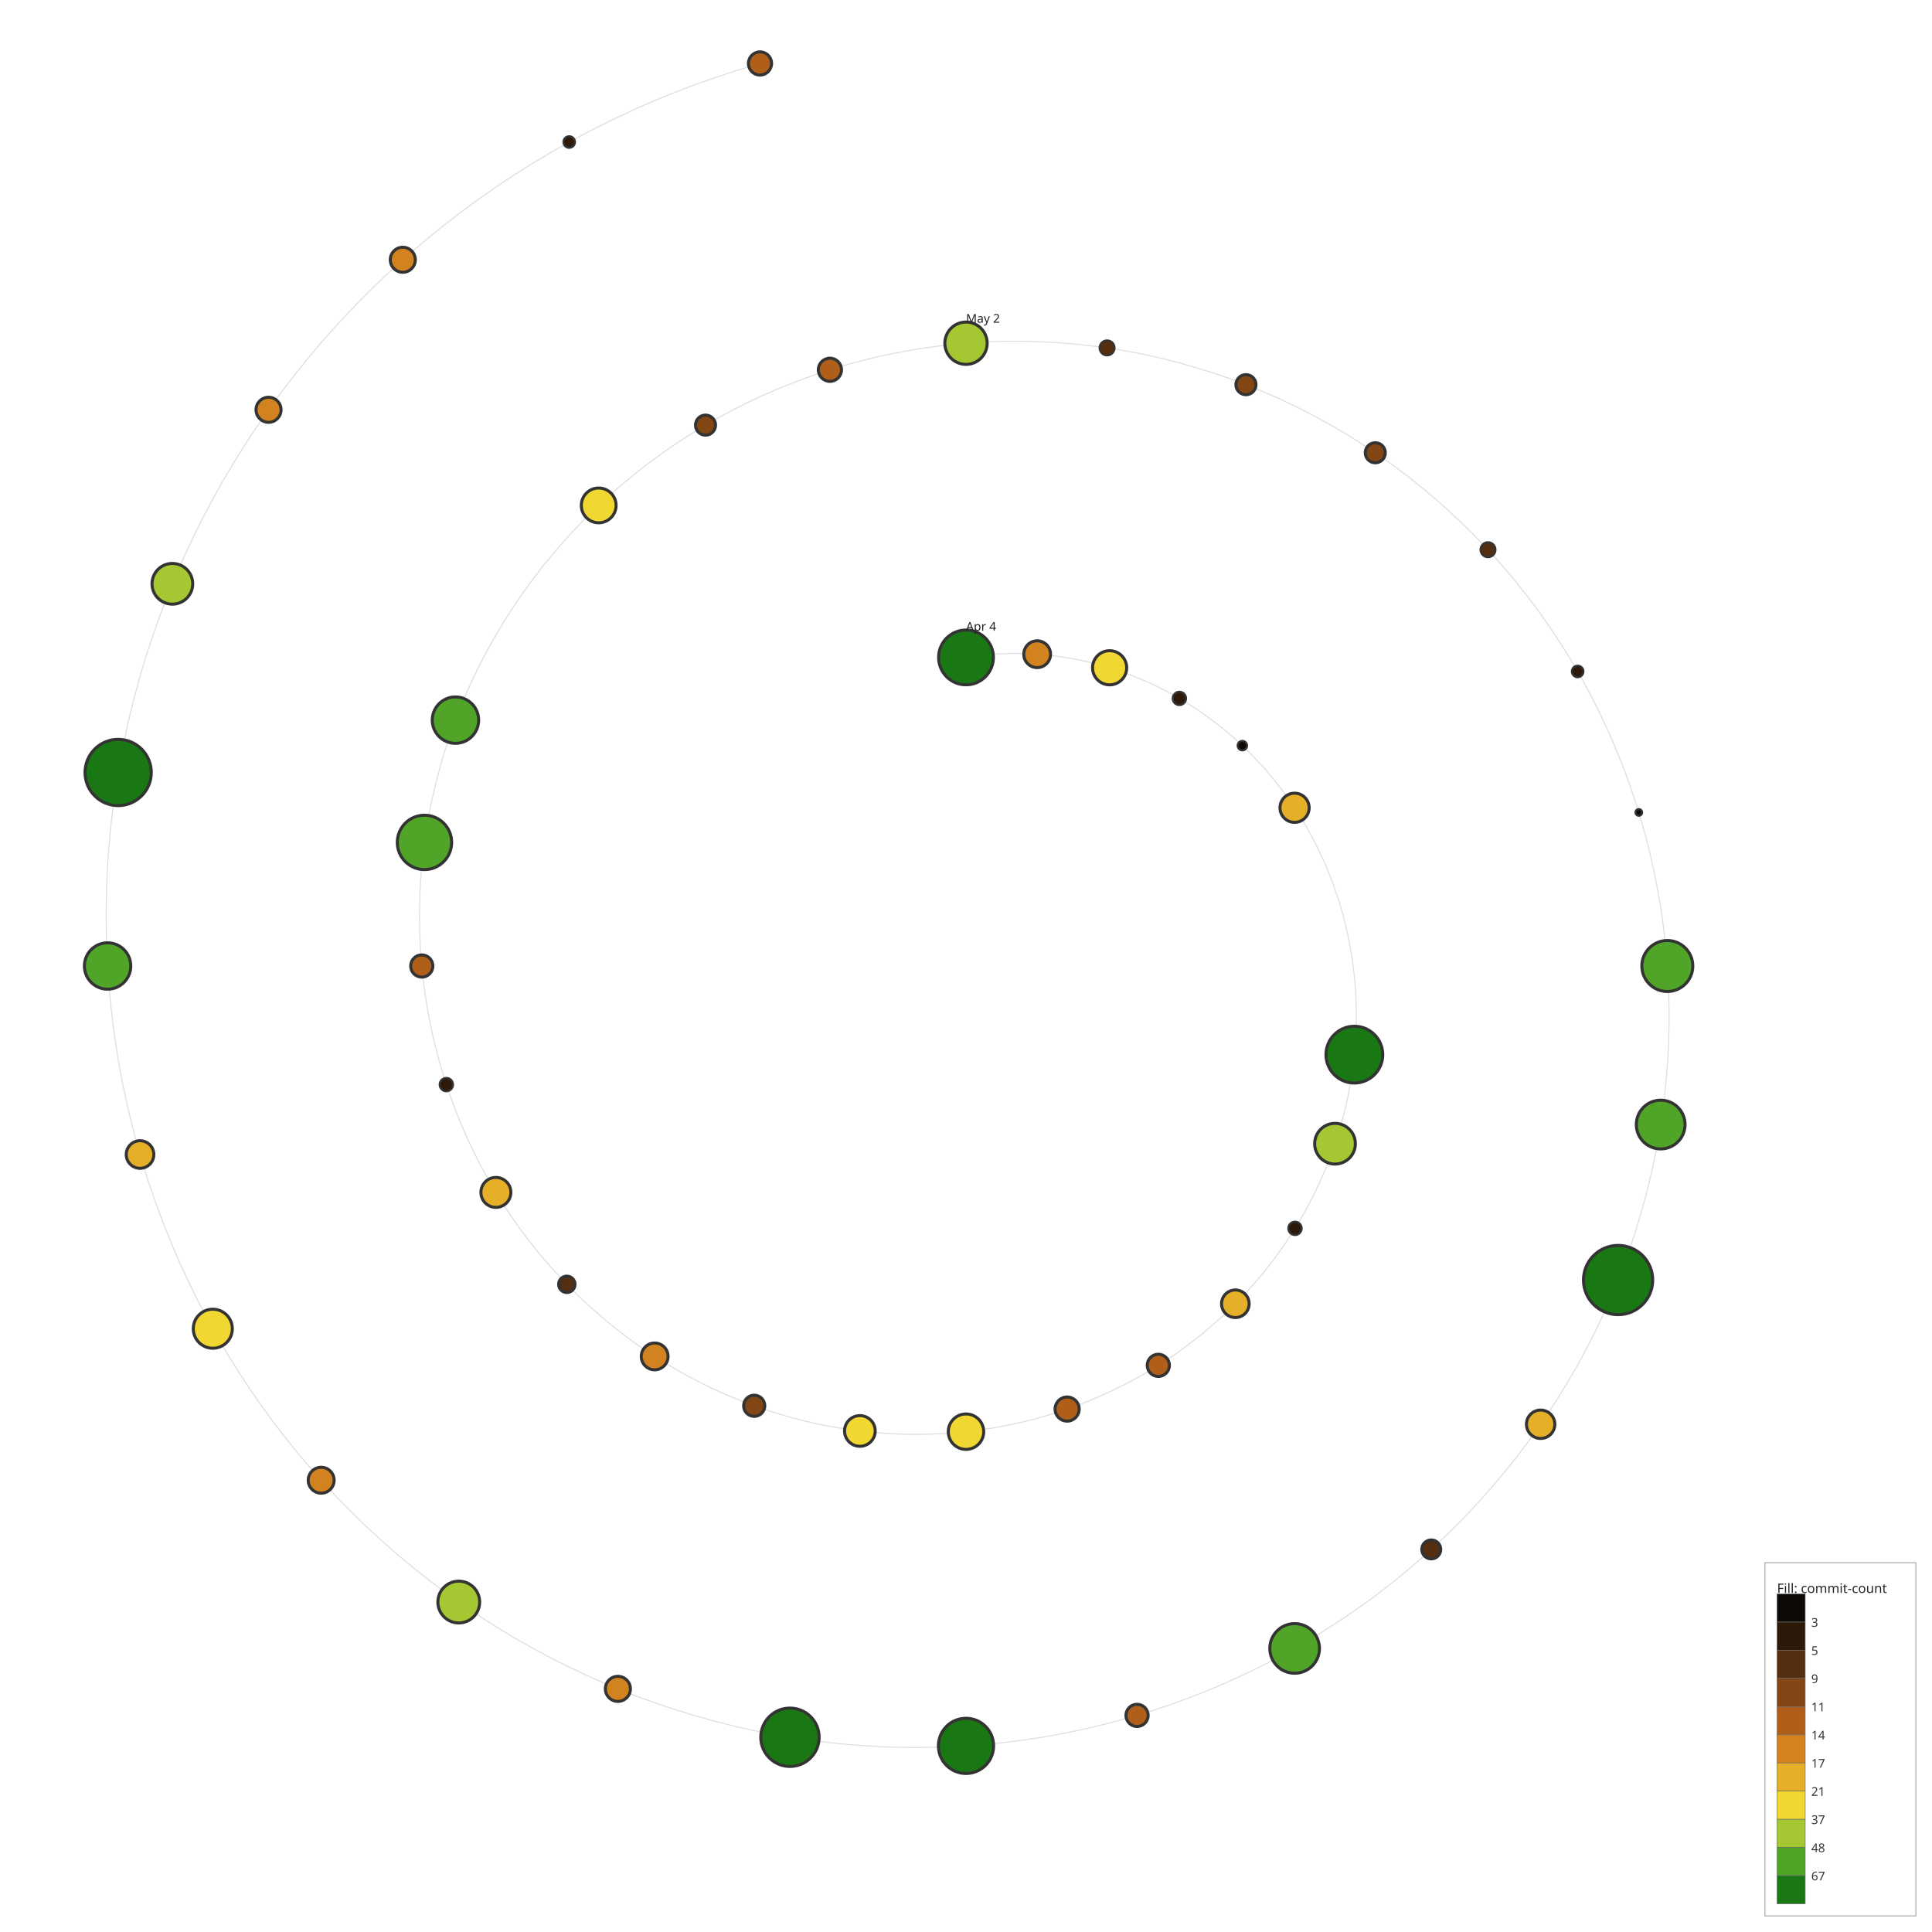
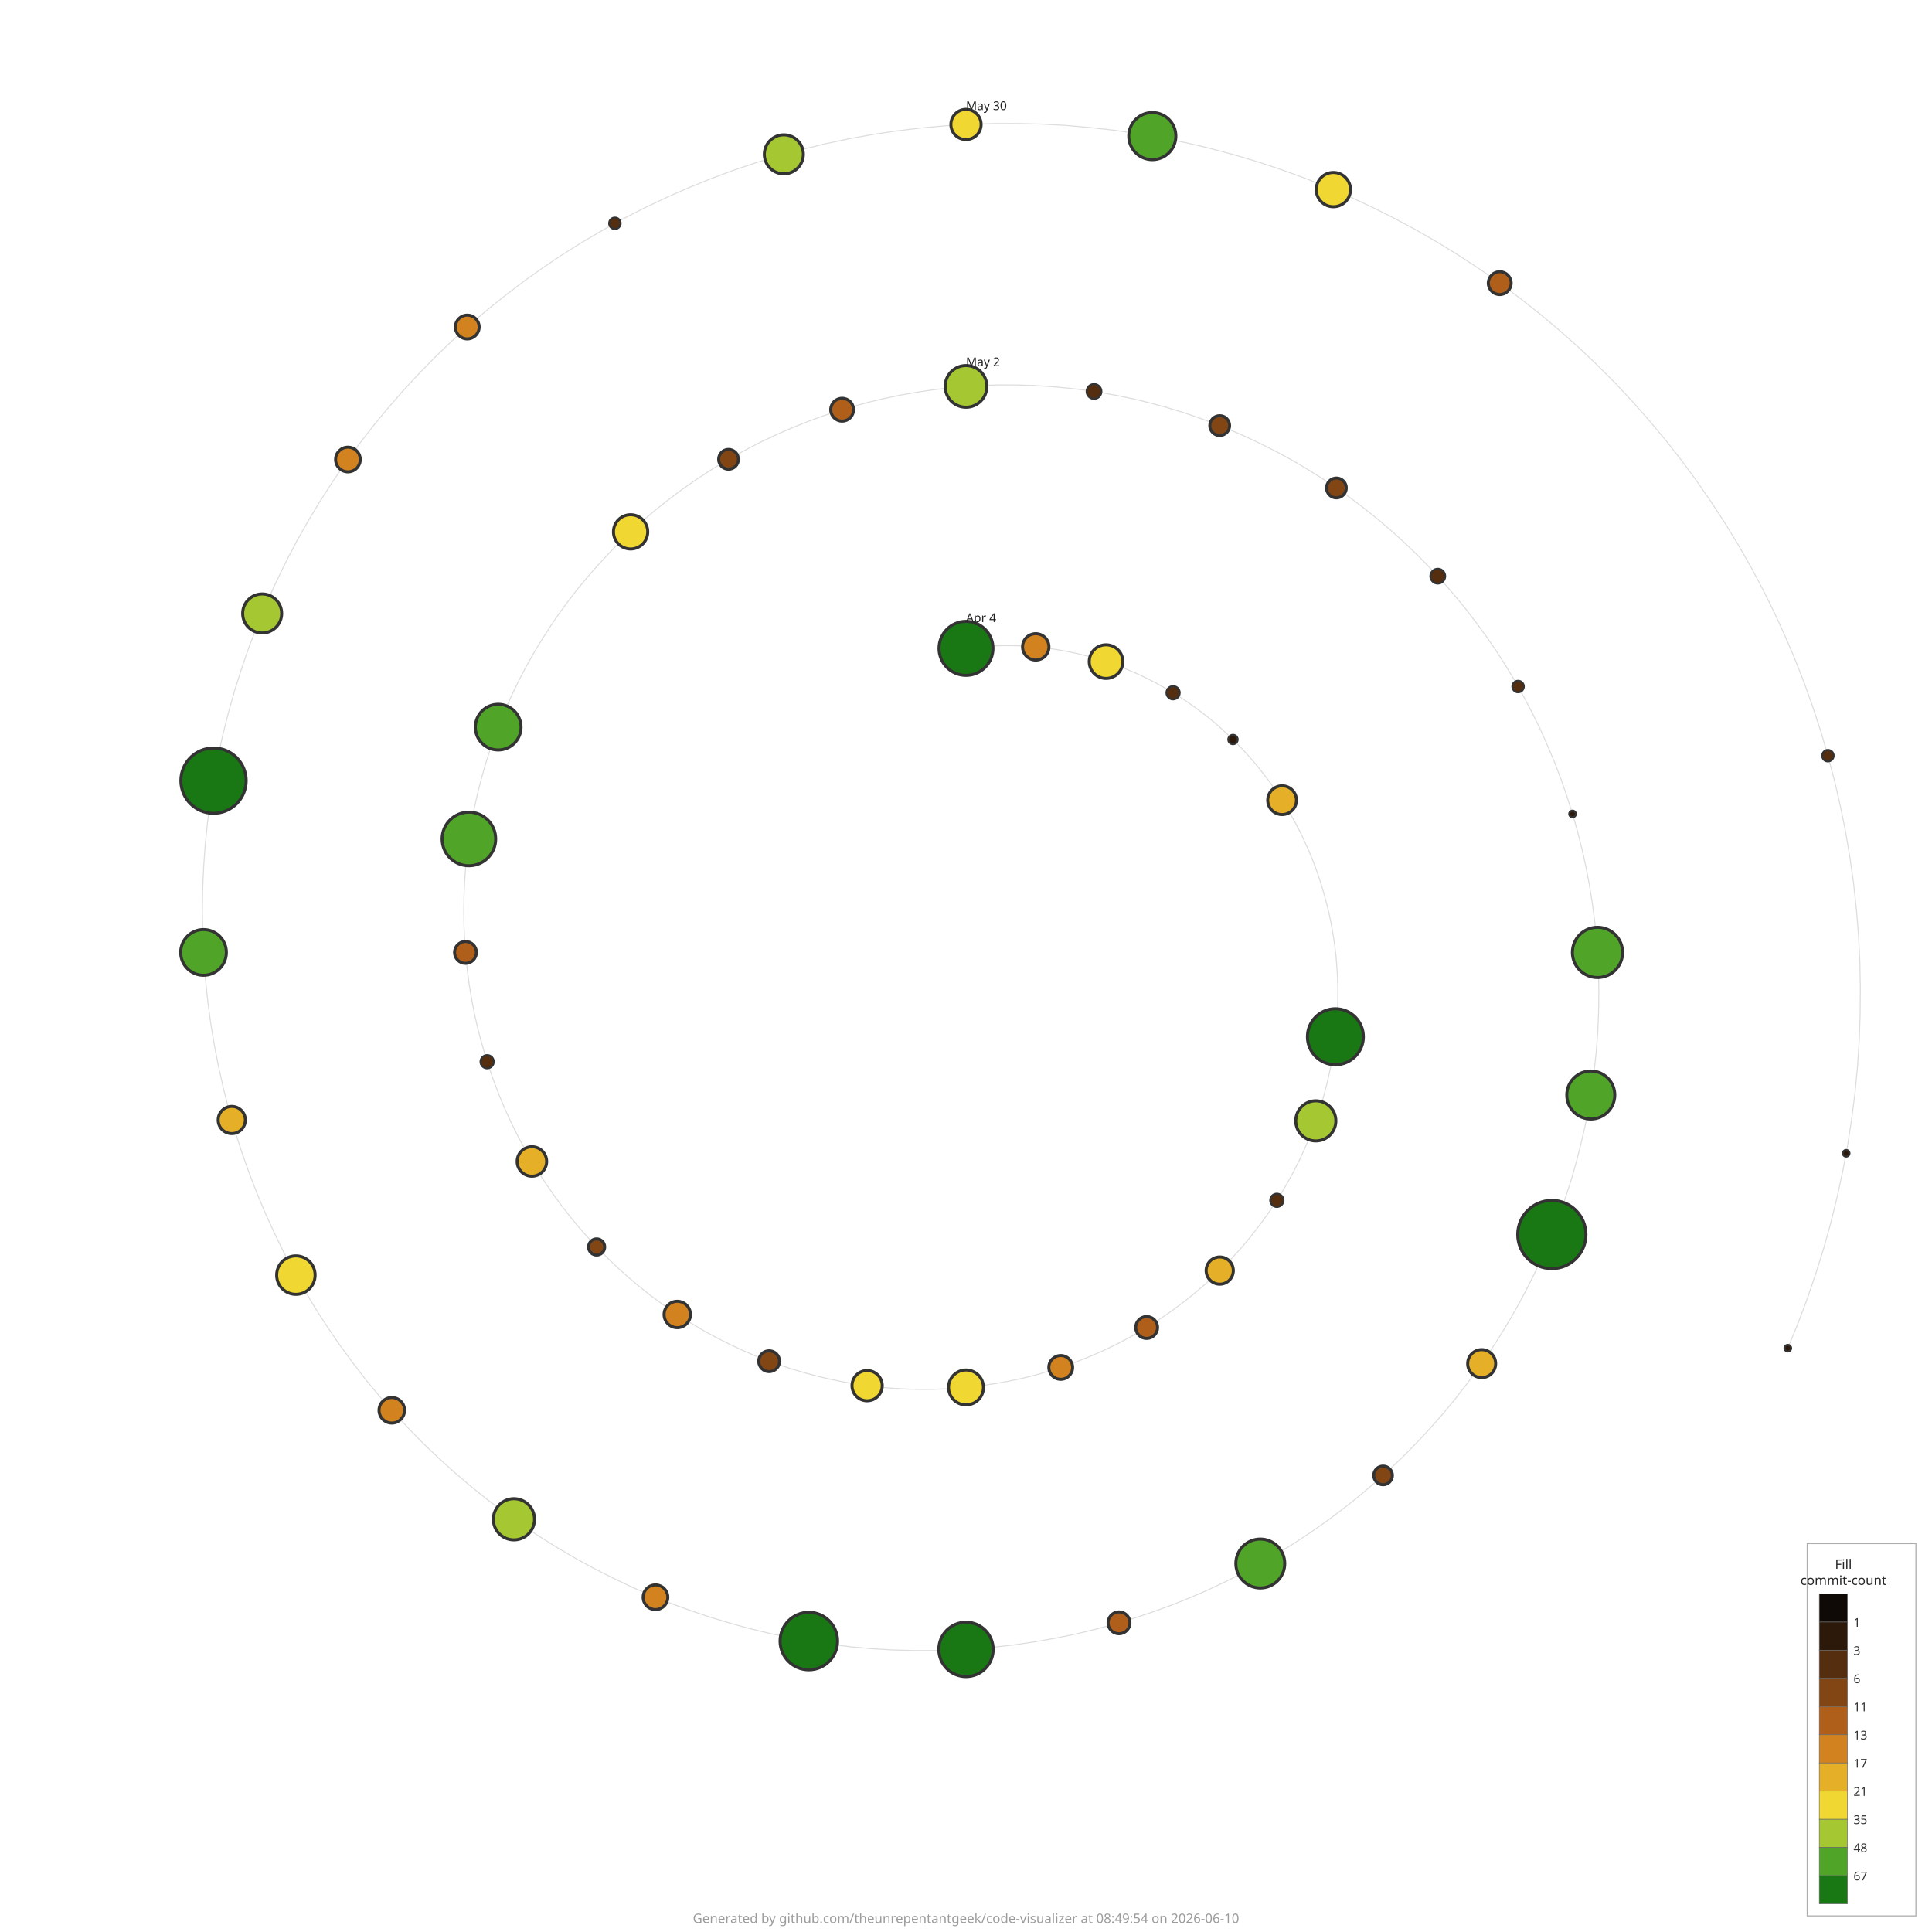
<svg xmlns="http://www.w3.org/2000/svg" width="1920" height="1920">
  <rect x="0.00" y="0.00" width="1920.00" height="1920.00" fill="rgb(255,255,255)" stroke="rgb(255,255,255)" stroke-width="0.0" />
-   <path d="M 960.0 653.3 L 967.6 652.2 L 975.3 651.3 L 983.0 650.5 L 990.8 649.9 L 998.6 649.6 L 1006.4 649.4 L 1014.3 649.4 L 1022.2 649.7 L 1030.1 650.1 L 1038.1 650.7 L 1046.0 651.6 L 1054.0 652.6 L 1062.0 653.9 L 1069.9 655.3 L 1077.9 657.0 L 1085.8 658.9 L 1093.7 661.0 L 1101.6 663.3 L 1109.4 665.8 L 1117.3 668.5 L 1125.0 671.4 L 1132.8 674.5 L 1140.4 677.8 L 1148.0 681.3 L 1155.6 685.1 L 1163.1 689.0 L 1170.5 693.2 L 1177.8 697.5 L 1185.0 702.0 L 1192.2 706.8 L 1199.2 711.7 L 1206.1 716.8 L 1213.0 722.2 L 1219.7 727.7 L 1226.3 733.4 L 1232.8 739.2 L 1239.1 745.3 L 1245.3 751.5 L 1251.4 758.0 L 1257.4 764.6 L 1263.1 771.3 L 1268.8 778.3 L 1274.2 785.4 L 1279.6 792.6 L 1284.7 800.0 L 1289.7 807.6 L 1294.5 815.3 L 1299.1 823.1 L 1303.5 831.1 L 1307.8 839.3 L 1311.8 847.5 L 1315.7 855.9 L 1319.3 864.4 L 1322.8 873.1 L 1326.0 881.8 L 1329.0 890.7 L 1331.9 899.6 L 1334.5 908.7 L 1336.8 917.8 L 1339.0 927.0 L 1340.9 936.3 L 1342.6 945.7 L 1344.1 955.2 L 1345.3 964.7 L 1346.3 974.3 L 1347.1 983.9 L 1347.6 993.5 L 1347.8 1003.3 L 1347.9 1013.0 L 1347.7 1022.8 L 1347.2 1032.6 L 1346.5 1042.4 L 1345.5 1052.2 L 1344.3 1062.0 L 1342.9 1071.8 L 1341.1 1081.6 L 1339.2 1091.4 L 1337.0 1101.2 L 1334.5 1110.9 L 1331.8 1120.6 L 1328.8 1130.3 L 1325.6 1139.9 L 1322.1 1149.5 L 1318.4 1159.0 L 1314.4 1168.4 L 1310.2 1177.7 L 1305.7 1187.0 L 1301.0 1196.2 L 1296.1 1205.3 L 1290.9 1214.3 L 1285.4 1223.1 L 1279.8 1231.9 L 1273.9 1240.6 L 1267.7 1249.1 L 1261.4 1257.5 L 1254.8 1265.7 L 1247.9 1273.8 L 1240.9 1281.8 L 1233.6 1289.5 L 1226.2 1297.2 L 1218.5 1304.6 L 1210.6 1311.9 L 1202.5 1319.0 L 1194.2 1326.0 L 1185.7 1332.7 L 1177.1 1339.2 L 1168.2 1345.6 L 1159.2 1351.7 L 1149.9 1357.6 L 1140.5 1363.3 L 1131.0 1368.8 L 1121.3 1374.0 L 1111.4 1379.0 L 1101.4 1383.8 L 1091.2 1388.4 L 1080.9 1392.7 L 1070.5 1396.7 L 1059.9 1400.5 L 1049.2 1404.1 L 1038.4 1407.3 L 1027.5 1410.4 L 1016.5 1413.1 L 1005.4 1415.6 L 994.2 1417.8 L 983.0 1419.7 L 971.6 1421.4 L 960.2 1422.8 L 948.7 1423.9 L 937.2 1424.7 L 925.6 1425.2 L 914.0 1425.4 L 902.4 1425.4 L 890.7 1425.0 L 879.0 1424.4 L 867.3 1423.4 L 855.6 1422.2 L 843.9 1420.7 L 832.2 1418.8 L 820.6 1416.7 L 808.9 1414.3 L 797.3 1411.6 L 785.7 1408.5 L 774.2 1405.2 L 762.8 1401.6 L 751.4 1397.7 L 740.1 1393.5 L 728.8 1389.0 L 717.7 1384.3 L 706.6 1379.2 L 695.7 1373.8 L 684.8 1368.2 L 674.1 1362.2 L 663.5 1356.0 L 653.1 1349.6 L 642.7 1342.8 L 632.5 1335.8 L 622.5 1328.4 L 612.7 1320.9 L 603.0 1313.0 L 593.5 1304.9 L 584.1 1296.6 L 575.0 1288.0 L 566.0 1279.1 L 557.3 1270.0 L 548.7 1260.7 L 540.4 1251.2 L 532.3 1241.4 L 524.5 1231.4 L 516.8 1221.1 L 509.4 1210.7 L 502.3 1200.0 L 495.4 1189.2 L 488.7 1178.1 L 482.4 1166.9 L 476.2 1155.5 L 470.4 1143.9 L 464.8 1132.1 L 459.6 1120.2 L 454.6 1108.1 L 449.9 1095.9 L 445.5 1083.5 L 441.4 1071.0 L 437.6 1058.4 L 434.1 1045.6 L 430.9 1032.8 L 428.1 1019.8 L 425.5 1006.7 L 423.3 993.6 L 421.4 980.4 L 419.8 967.0 L 418.6 953.7 L 417.7 940.2 L 417.1 926.8 L 416.9 913.2 L 417.0 899.7 L 417.4 886.1 L 418.2 872.5 L 419.3 858.9 L 420.8 845.3 L 422.6 831.7 L 424.8 818.2 L 427.2 804.6 L 430.1 791.1 L 433.3 777.7 L 436.8 764.3 L 440.6 750.9 L 444.8 737.7 L 449.4 724.5 L 454.3 711.4 L 459.5 698.4 L 465.0 685.5 L 470.9 672.7 L 477.1 660.0 L 483.6 647.5 L 490.5 635.1 L 497.7 622.9 L 505.2 610.8 L 513.0 598.9 L 521.1 587.2 L 529.6 575.6 L 538.3 564.2 L 547.4 553.1 L 556.7 542.1 L 566.3 531.4 L 576.2 520.8 L 586.4 510.5 L 596.9 500.5 L 607.6 490.6 L 618.6 481.1 L 629.9 471.8 L 641.4 462.7 L 653.2 453.9 L 665.2 445.4 L 677.4 437.2 L 689.9 429.3 L 702.5 421.7 L 715.4 414.3 L 728.5 407.3 L 741.8 400.6 L 755.3 394.2 L 769.0 388.2 L 782.8 382.5 L 796.8 377.1 L 811.0 372.0 L 825.3 367.3 L 839.7 363.0 L 854.3 359.0 L 869.0 355.3 L 883.9 352.0 L 898.8 349.1 L 913.8 346.6 L 929.0 344.4 L 944.2 342.6 L 959.4 341.1 L 974.8 340.1 L 990.2 339.4 L 1005.6 339.1 L 1021.1 339.2 L 1036.5 339.7 L 1052.0 340.6 L 1067.5 341.8 L 1083.0 343.5 L 1098.5 345.5 L 1114.0 347.9 L 1129.4 350.7 L 1144.8 353.9 L 1160.1 357.5 L 1175.3 361.5 L 1190.5 365.9 L 1205.6 370.6 L 1220.6 375.7 L 1235.5 381.2 L 1250.3 387.1 L 1265.0 393.4 L 1279.5 400.1 L 1293.9 407.1 L 1308.1 414.5 L 1322.2 422.2 L 1336.1 430.3 L 1349.8 438.8 L 1363.3 447.7 L 1376.7 456.8 L 1389.8 466.4 L 1402.7 476.2 L 1415.4 486.5 L 1427.8 497.0 L 1440.0 507.9 L 1452.0 519.1 L 1463.7 530.6 L 1475.1 542.4 L 1486.2 554.5 L 1497.1 566.9 L 1507.6 579.6 L 1517.9 592.6 L 1527.9 605.8 L 1537.5 619.4 L 1546.8 633.2 L 1555.8 647.2 L 1564.5 661.5 L 1572.8 676.0 L 1580.8 690.8 L 1588.4 705.7 L 1595.6 720.9 L 1602.5 736.3 L 1609.0 751.9 L 1615.1 767.7 L 1620.9 783.6 L 1626.2 799.7 L 1631.2 816.0 L 1635.8 832.4 L 1639.9 849.0 L 1643.7 865.6 L 1647.0 882.4 L 1650.0 899.3 L 1652.5 916.3 L 1654.6 933.4 L 1656.2 950.6 L 1657.5 967.8 L 1658.3 985.1 L 1658.7 1002.5 L 1658.7 1019.8 L 1658.2 1037.2 L 1657.3 1054.6 L 1655.9 1072.1 L 1654.2 1089.5 L 1652.0 1106.8 L 1649.3 1124.2 L 1646.2 1141.5 L 1642.7 1158.8 L 1638.7 1176.0 L 1634.4 1193.1 L 1629.5 1210.1 L 1624.3 1227.1 L 1618.6 1243.9 L 1612.5 1260.6 L 1606.0 1277.2 L 1599.0 1293.6 L 1591.7 1309.9 L 1583.9 1326.1 L 1575.7 1342.0 L 1567.1 1357.8 L 1558.0 1373.4 L 1548.6 1388.8 L 1538.8 1404.0 L 1528.6 1418.9 L 1518.0 1433.6 L 1507.1 1448.1 L 1495.7 1462.3 L 1484.0 1476.3 L 1471.9 1490.0 L 1459.5 1503.4 L 1446.7 1516.5 L 1433.6 1529.3 L 1420.1 1541.8 L 1406.3 1554.0 L 1392.2 1565.9 L 1377.8 1577.4 L 1363.1 1588.6 L 1348.0 1599.4 L 1332.7 1609.8 L 1317.1 1619.9 L 1301.3 1629.7 L 1285.1 1639.0 L 1268.7 1648.0 L 1252.1 1656.5 L 1235.2 1664.7 L 1218.1 1672.4 L 1200.8 1679.8 L 1183.3 1686.7 L 1165.6 1693.2 L 1147.7 1699.2 L 1129.6 1704.8 L 1111.4 1710.0 L 1093.0 1714.7 L 1074.5 1719.0 L 1055.9 1722.8 L 1037.1 1726.2 L 1018.2 1729.1 L 999.2 1731.5 L 980.2 1733.5 L 961.0 1735.0 L 941.9 1736.0 L 922.6 1736.5 L 903.3 1736.6 L 884.0 1736.2 L 864.7 1735.3 L 845.4 1733.9 L 826.1 1732.0 L 806.8 1729.7 L 787.5 1726.9 L 768.3 1723.6 L 749.1 1719.8 L 730.1 1715.5 L 711.1 1710.7 L 692.2 1705.5 L 673.4 1699.8 L 654.7 1693.6 L 636.1 1687.0 L 617.7 1679.9 L 599.5 1672.3 L 581.4 1664.2 L 563.5 1655.7 L 545.7 1646.7 L 528.2 1637.3 L 510.9 1627.5 L 493.8 1617.1 L 477.0 1606.4 L 460.4 1595.2 L 444.1 1583.6 L 428.0 1571.6 L 412.2 1559.2 L 396.7 1546.3 L 381.5 1533.1 L 366.6 1519.4 L 352.0 1505.4 L 337.8 1491.0 L 323.9 1476.2 L 310.4 1461.1 L 297.2 1445.6 L 284.4 1429.8 L 271.9 1413.6 L 259.9 1397.1 L 248.2 1380.2 L 237.0 1363.1 L 226.1 1345.7 L 215.7 1328.0 L 205.7 1310.0 L 196.2 1291.7 L 187.1 1273.2 L 178.4 1254.4 L 170.2 1235.4 L 162.5 1216.1 L 155.2 1196.7 L 148.4 1177.0 L 142.1 1157.2 L 136.3 1137.1 L 130.9 1116.9 L 126.1 1096.6 L 121.7 1076.1 L 117.9 1055.5 L 114.6 1034.7 L 111.8 1013.9 L 109.5 992.9 L 107.7 971.9 L 106.4 950.8 L 105.7 929.6 L 105.5 908.4 L 105.8 887.2 L 106.6 866.0 L 108.0 844.7 L 109.9 823.5 L 112.3 802.3 L 115.3 781.1 L 118.8 760.0 L 122.8 739.0 L 127.3 718.0 L 132.4 697.1 L 138.0 676.3 L 144.1 655.6 L 150.7 635.1 L 157.9 614.7 L 165.5 594.4 L 173.7 574.4 L 182.4 554.5 L 191.6 534.8 L 201.3 515.3 L 211.5 496.0 L 222.2 476.9 L 233.3 458.2 L 245.0 439.6 L 257.1 421.3 L 269.7 403.3 L 282.7 385.6 L 296.2 368.3 L 310.1 351.2 L 324.5 334.4 L 339.3 318.0 L 354.6 302.0 L 370.2 286.3 L 386.3 270.9 L 402.7 256.0 L 419.6 241.5 L 436.8 227.3 L 454.4 213.6 L 472.3 200.3 L 490.6 187.4 L 509.3 174.9 L 528.2 163.0 L 547.5 151.4 L 567.1 140.4 L 587.0 129.8 L 607.2 119.7 L 627.6 110.1 L 648.3 100.9 L 669.3 92.3 L 690.4 84.2 L 711.8 76.7 L 733.5 69.6 L 755.3 63.1" fill="none" stroke="rgb(221,221,221)" stroke-width="1.0" />
-   <circle cx="960.00" cy="653.33" r="27.23" fill="rgb(25,120,20)" stroke="rgb(51,51,51)" stroke-width="3.0" />
-   <circle cx="1030.72" cy="650.15" r="13.31" fill="rgb(210,130,30)" stroke="rgb(51,51,51)" stroke-width="3.0" />
-   <circle cx="1102.73" cy="663.61" r="16.96" fill="rgb(240,215,50)" stroke="rgb(51,51,51)" stroke-width="3.0" />
-   <circle cx="1172.06" cy="694.08" r="6.65" fill="rgb(45,25,10)" stroke="rgb(51,51,51)" stroke-width="2.0" />
-   <circle cx="1234.64" cy="740.99" r="4.70" fill="rgb(15,10,5)" stroke="rgb(51,51,51)" stroke-width="2.0" />
-   <circle cx="1286.53" cy="802.75" r="14.50" fill="rgb(230,175,40)" stroke="rgb(51,51,51)" stroke-width="3.0" />
-   <circle cx="1345.95" cy="1048.09" r="28.22" fill="rgb(25,120,20)" stroke="rgb(51,51,51)" stroke-width="3.0" />
-   <circle cx="1326.72" cy="1136.60" r="20.23" fill="rgb(165,200,50)" stroke="rgb(51,51,51)" stroke-width="3.0" />
-   <circle cx="1286.95" cy="1220.73" r="6.65" fill="rgb(45,25,10)" stroke="rgb(51,51,51)" stroke-width="2.0" />
-   <circle cx="1227.68" cy="1295.67" r="13.71" fill="rgb(230,175,40)" stroke="rgb(51,51,51)" stroke-width="3.0" />
-   <circle cx="1151.12" cy="1356.86" r="11.03" fill="rgb(175,95,25)" stroke="rgb(51,51,51)" stroke-width="3.0" />
-   <circle cx="1060.50" cy="1400.31" r="11.99" fill="rgb(175,95,25)" stroke="rgb(51,51,51)" stroke-width="3.0" />
-   <circle cx="960.00" cy="1422.79" r="17.60" fill="rgb(240,215,50)" stroke="rgb(51,51,51)" stroke-width="3.0" />
-   <circle cx="854.54" cy="1422.06" r="15.24" fill="rgb(240,215,50)" stroke="rgb(51,51,51)" stroke-width="3.0" />
-   <circle cx="749.53" cy="1397.05" r="10.52" fill="rgb(130,70,20)" stroke="rgb(51,51,51)" stroke-width="3.0" />
-   <circle cx="650.60" cy="1347.98" r="13.31" fill="rgb(210,130,30)" stroke="rgb(51,51,51)" stroke-width="3.0" />
-   <circle cx="563.30" cy="1276.35" r="8.15" fill="rgb(85,45,15)" stroke="rgb(51,51,51)" stroke-width="3.0" />
-   <circle cx="492.81" cy="1184.99" r="14.88" fill="rgb(230,175,40)" stroke="rgb(51,51,51)" stroke-width="3.0" />
-   <circle cx="443.58" cy="1077.87" r="6.65" fill="rgb(45,25,10)" stroke="rgb(51,51,51)" stroke-width="2.0" />
-   <circle cx="419.15" cy="960.00" r="11.03" fill="rgb(175,95,25)" stroke="rgb(51,51,51)" stroke-width="3.0" />
-   <circle cx="421.84" cy="837.17" r="27.02" fill="rgb(80,165,40)" stroke="rgb(51,51,51)" stroke-width="3.0" />
-   <circle cx="452.62" cy="715.66" r="23.05" fill="rgb(80,165,40)" stroke="rgb(51,51,51)" stroke-width="3.0" />
-   <circle cx="594.98" cy="502.27" r="17.28" fill="rgb(240,215,50)" stroke="rgb(51,51,51)" stroke-width="3.0" />
-   <circle cx="701.14" cy="422.48" r="9.98" fill="rgb(130,70,20)" stroke="rgb(51,51,51)" stroke-width="3.0" />
-   <circle cx="824.76" cy="367.48" r="11.52" fill="rgb(175,95,25)" stroke="rgb(51,51,51)" stroke-width="3.0" />
-   <circle cx="960.00" cy="341.09" r="21.04" fill="rgb(165,200,50)" stroke="rgb(51,51,51)" stroke-width="3.0" />
-   <circle cx="1100.20" cy="345.74" r="7.44" fill="rgb(85,45,15)" stroke="rgb(51,51,51)" stroke-width="2.0" />
-   <circle cx="1238.21" cy="382.29" r="9.98" fill="rgb(130,70,20)" stroke="rgb(51,51,51)" stroke-width="3.0" />
-   <circle cx="1366.74" cy="449.96" r="9.98" fill="rgb(130,70,20)" stroke="rgb(51,51,51)" stroke-width="3.0" />
-   <circle cx="1478.76" cy="546.31" r="7.44" fill="rgb(85,45,15)" stroke="rgb(51,51,51)" stroke-width="2.0" />
-   <circle cx="1567.85" cy="667.27" r="5.76" fill="rgb(45,25,10)" stroke="rgb(51,51,51)" stroke-width="2.0" />
-   <circle cx="1628.62" cy="807.39" r="3.33" fill="rgb(15,10,5)" stroke="rgb(51,51,51)" stroke-width="2.0" />
-   <circle cx="1656.97" cy="960.00" r="25.33" fill="rgb(80,165,40)" stroke="rgb(51,51,51)" stroke-width="3.0" />
-   <circle cx="1650.37" cy="1117.57" r="24.22" fill="rgb(80,165,40)" stroke="rgb(51,51,51)" stroke-width="3.0" />
-   <circle cx="1608.04" cy="1272.08" r="34.41" fill="rgb(25,120,20)" stroke="rgb(51,51,51)" stroke-width="3.0" />
-   <circle cx="1531.07" cy="1415.41" r="14.11" fill="rgb(230,175,40)" stroke="rgb(51,51,51)" stroke-width="3.0" />
-   <circle cx="1422.36" cy="1539.79" r="9.41" fill="rgb(85,45,15)" stroke="rgb(51,51,51)" stroke-width="3.0" />
-   <circle cx="1286.60" cy="1638.18" r="24.67" fill="rgb(80,165,40)" stroke="rgb(51,51,51)" stroke-width="3.0" />
-   <circle cx="1129.98" cy="1704.73" r="11.03" fill="rgb(175,95,25)" stroke="rgb(51,51,51)" stroke-width="3.0" />
-   <circle cx="960.00" cy="1735.03" r="27.43" fill="rgb(25,120,20)" stroke="rgb(51,51,51)" stroke-width="3.0" />
-   <circle cx="785.06" cy="1726.47" r="29.00" fill="rgb(25,120,20)" stroke="rgb(51,51,51)" stroke-width="3.0" />
-   <circle cx="614.05" cy="1678.37" r="12.45" fill="rgb(210,130,30)" stroke="rgb(51,51,51)" stroke-width="3.0" />
-   <circle cx="455.92" cy="1592.10" r="20.77" fill="rgb(165,200,50)" stroke="rgb(51,51,51)" stroke-width="3.0" />
-   <circle cx="319.18" cy="1471.03" r="12.88" fill="rgb(210,130,30)" stroke="rgb(51,51,51)" stroke-width="3.0" />
-   <circle cx="211.49" cy="1320.47" r="19.40" fill="rgb(240,215,50)" stroke="rgb(51,51,51)" stroke-width="3.0" />
-   <circle cx="139.17" cy="1147.35" r="13.71" fill="rgb(230,175,40)" stroke="rgb(51,51,51)" stroke-width="3.0" />
-   <circle cx="106.91" cy="960.00" r="23.05" fill="rgb(80,165,40)" stroke="rgb(51,51,51)" stroke-width="3.0" />
-   <circle cx="117.43" cy="767.69" r="32.93" fill="rgb(25,120,20)" stroke="rgb(51,51,51)" stroke-width="3.0" />
-   <circle cx="171.30" cy="580.18" r="20.23" fill="rgb(165,200,50)" stroke="rgb(51,51,51)" stroke-width="3.0" />
-   <circle cx="266.87" cy="407.25" r="12.45" fill="rgb(210,130,30)" stroke="rgb(51,51,51)" stroke-width="3.0" />
-   <circle cx="400.30" cy="258.15" r="12.45" fill="rgb(210,130,30)" stroke="rgb(51,51,51)" stroke-width="3.0" />
-   <circle cx="565.67" cy="141.16" r="5.76" fill="rgb(45,25,10)" stroke="rgb(51,51,51)" stroke-width="2.0" />
-   <circle cx="755.28" cy="63.07" r="11.52" fill="rgb(175,95,25)" stroke="rgb(51,51,51)" stroke-width="3.0" />
-   <text x="960.00" y="622.11" fill="rgb(34,34,34)" font-size="12.0" font-family="sans-serif" text-anchor="start" dominant-baseline="central">Apr 4</text>
-   <text x="960.00" y="316.05" fill="rgb(34,34,34)" font-size="12.0" font-family="sans-serif" text-anchor="start" dominant-baseline="central" transform="rotate(360.00 960.00 316.05)">May 2</text>
-   <rect x="1754.00" y="1553.00" width="150.00" height="351.00" fill="rgba(255,255,255,0.902)" stroke="rgba(153,153,153,0.800)" stroke-width="1.0" />
-   <text x="1766.00" y="1578.00" fill="rgb(38,38,38)" font-size="13.0" font-family="sans-serif" text-anchor="start" dominant-baseline="central">Fill: commit-count</text>
-   <rect x="1766.00" y="1584.00" width="28.00" height="28.00" fill="rgb(15,10,5)" stroke="rgb(102,102,102)" stroke-width="0.5" />
-   <text x="1800.00" y="1612.00" fill="rgb(51,51,51)" font-size="12.0" font-family="sans-serif" text-anchor="start" dominant-baseline="central">3</text>
-   <rect x="1766.00" y="1612.00" width="28.00" height="28.00" fill="rgb(45,25,10)" stroke="rgb(102,102,102)" stroke-width="0.5" />
-   <text x="1800.00" y="1640.00" fill="rgb(51,51,51)" font-size="12.0" font-family="sans-serif" text-anchor="start" dominant-baseline="central">5</text>
-   <rect x="1766.00" y="1640.00" width="28.00" height="28.00" fill="rgb(85,45,15)" stroke="rgb(102,102,102)" stroke-width="0.5" />
-   <text x="1800.00" y="1668.00" fill="rgb(51,51,51)" font-size="12.0" font-family="sans-serif" text-anchor="start" dominant-baseline="central">9</text>
-   <rect x="1766.00" y="1668.00" width="28.00" height="28.00" fill="rgb(130,70,20)" stroke="rgb(102,102,102)" stroke-width="0.5" />
-   <text x="1800.00" y="1696.00" fill="rgb(51,51,51)" font-size="12.0" font-family="sans-serif" text-anchor="start" dominant-baseline="central">11</text>
-   <rect x="1766.00" y="1696.00" width="28.00" height="28.00" fill="rgb(175,95,25)" stroke="rgb(102,102,102)" stroke-width="0.5" />
-   <text x="1800.00" y="1724.00" fill="rgb(51,51,51)" font-size="12.0" font-family="sans-serif" text-anchor="start" dominant-baseline="central">14</text>
-   <rect x="1766.00" y="1724.00" width="28.00" height="28.00" fill="rgb(210,130,30)" stroke="rgb(102,102,102)" stroke-width="0.5" />
-   <text x="1800.00" y="1752.00" fill="rgb(51,51,51)" font-size="12.0" font-family="sans-serif" text-anchor="start" dominant-baseline="central">17</text>
-   <rect x="1766.00" y="1752.00" width="28.00" height="28.00" fill="rgb(230,175,40)" stroke="rgb(102,102,102)" stroke-width="0.5" />
-   <text x="1800.00" y="1780.00" fill="rgb(51,51,51)" font-size="12.0" font-family="sans-serif" text-anchor="start" dominant-baseline="central">21</text>
-   <rect x="1766.00" y="1780.00" width="28.00" height="28.00" fill="rgb(240,215,50)" stroke="rgb(102,102,102)" stroke-width="0.5" />
-   <text x="1800.00" y="1808.00" fill="rgb(51,51,51)" font-size="12.0" font-family="sans-serif" text-anchor="start" dominant-baseline="central">37</text>
-   <rect x="1766.00" y="1808.00" width="28.00" height="28.00" fill="rgb(165,200,50)" stroke="rgb(102,102,102)" stroke-width="0.5" />
-   <text x="1800.00" y="1836.00" fill="rgb(51,51,51)" font-size="12.0" font-family="sans-serif" text-anchor="start" dominant-baseline="central">48</text>
-   <rect x="1766.00" y="1836.00" width="28.00" height="28.00" fill="rgb(80,165,40)" stroke="rgb(102,102,102)" stroke-width="0.5" />
-   <text x="1800.00" y="1864.00" fill="rgb(51,51,51)" font-size="12.0" font-family="sans-serif" text-anchor="start" dominant-baseline="central">67</text>
-   <rect x="1766.00" y="1864.00" width="28.00" height="28.00" fill="rgb(25,120,20)" stroke="rgb(102,102,102)" stroke-width="0.5" />
+   <path d="M 960.0 644.3 L 968.9 643.3 L 977.8 642.4 L 986.8 641.9 L 995.8 641.6 L 1004.9 641.6 L 1014.0 641.8 L 1023.1 642.3 L 1032.3 643.1 L 1041.4 644.2 L 1050.6 645.6 L 1059.7 647.2 L 1068.8 649.1 L 1077.9 651.3 L 1087.0 653.7 L 1096.0 656.5 L 1105.0 659.5 L 1113.9 662.8 L 1122.7 666.4 L 1131.5 670.2 L 1140.1 674.3 L 1148.7 678.7 L 1157.2 683.4 L 1165.5 688.3 L 1173.8 693.5 L 1181.9 698.9 L 1189.9 704.7 L 1197.7 710.6 L 1205.4 716.8 L 1212.9 723.3 L 1220.2 730.0 L 1227.4 737.0 L 1234.4 744.2 L 1241.2 751.6 L 1247.8 759.2 L 1254.1 767.1 L 1260.3 775.1 L 1266.3 783.4 L 1272.0 791.9 L 1277.5 800.6 L 1282.7 809.5 L 1287.7 818.5 L 1292.5 827.7 L 1296.9 837.1 L 1301.2 846.7 L 1305.1 856.4 L 1308.8 866.2 L 1312.1 876.2 L 1315.2 886.3 L 1318.0 896.6 L 1320.6 906.9 L 1322.8 917.4 L 1324.7 928.0 L 1326.3 938.6 L 1327.6 949.3 L 1328.5 960.1 L 1329.2 970.9 L 1329.5 981.8 L 1329.5 992.8 L 1329.2 1003.7 L 1328.6 1014.7 L 1327.6 1025.7 L 1326.3 1036.7 L 1324.7 1047.7 L 1322.7 1058.7 L 1320.4 1069.6 L 1317.8 1080.5 L 1314.9 1091.4 L 1311.6 1102.2 L 1308.0 1112.9 L 1304.0 1123.6 L 1299.8 1134.1 L 1295.2 1144.6 L 1290.3 1155.0 L 1285.1 1165.2 L 1279.5 1175.3 L 1273.7 1185.3 L 1267.5 1195.1 L 1261.0 1204.8 L 1254.2 1214.3 L 1247.1 1223.6 L 1239.8 1232.8 L 1232.1 1241.7 L 1224.2 1250.4 L 1215.9 1259.0 L 1207.4 1267.3 L 1198.7 1275.3 L 1189.6 1283.2 L 1180.3 1290.8 L 1170.8 1298.1 L 1161.0 1305.2 L 1151.0 1312.0 L 1140.8 1318.5 L 1130.3 1324.7 L 1119.7 1330.6 L 1108.8 1336.3 L 1097.8 1341.6 L 1086.5 1346.6 L 1075.1 1351.3 L 1063.5 1355.7 L 1051.8 1359.7 L 1039.9 1363.4 L 1027.9 1366.8 L 1015.7 1369.8 L 1003.4 1372.4 L 991.1 1374.7 L 978.6 1376.6 L 966.0 1378.2 L 953.4 1379.4 L 940.7 1380.2 L 927.9 1380.7 L 915.1 1380.8 L 902.3 1380.5 L 889.4 1379.8 L 876.6 1378.8 L 863.7 1377.3 L 850.9 1375.5 L 838.0 1373.3 L 825.2 1370.7 L 812.5 1367.7 L 799.8 1364.3 L 787.2 1360.6 L 774.7 1356.5 L 762.3 1352.0 L 749.9 1347.1 L 737.7 1341.8 L 725.6 1336.2 L 713.7 1330.2 L 701.9 1323.9 L 690.3 1317.1 L 678.8 1310.0 L 667.5 1302.6 L 656.5 1294.8 L 645.6 1286.7 L 634.9 1278.2 L 624.5 1269.4 L 614.3 1260.3 L 604.4 1250.8 L 594.7 1241.1 L 585.3 1231.0 L 576.1 1220.6 L 567.3 1210.0 L 558.7 1199.0 L 550.5 1187.8 L 542.5 1176.3 L 534.9 1164.6 L 527.6 1152.6 L 520.7 1140.3 L 514.1 1127.9 L 507.8 1115.2 L 501.9 1102.3 L 496.4 1089.2 L 491.3 1075.9 L 486.5 1062.4 L 482.2 1048.8 L 478.2 1035.0 L 474.6 1021.1 L 471.4 1007.0 L 468.7 992.8 L 466.3 978.5 L 464.4 964.1 L 462.9 949.6 L 461.8 935.1 L 461.1 920.5 L 460.9 905.8 L 461.1 891.1 L 461.7 876.4 L 462.8 861.6 L 464.3 846.9 L 466.2 832.2 L 468.6 817.5 L 471.4 802.8 L 474.7 788.2 L 478.4 773.7 L 482.5 759.3 L 487.1 744.9 L 492.1 730.7 L 497.5 716.5 L 503.3 702.6 L 509.6 688.7 L 516.3 675.0 L 523.4 661.5 L 530.9 648.2 L 538.9 635.0 L 547.2 622.1 L 555.9 609.4 L 565.0 597.0 L 574.5 584.7 L 584.4 572.8 L 594.7 561.1 L 605.3 549.7 L 616.2 538.5 L 627.6 527.7 L 639.2 517.2 L 651.2 507.0 L 663.5 497.2 L 676.1 487.7 L 689.1 478.5 L 702.3 469.7 L 715.8 461.3 L 729.6 453.3 L 743.6 445.7 L 757.9 438.4 L 772.4 431.6 L 787.1 425.2 L 802.1 419.2 L 817.3 413.6 L 832.6 408.5 L 848.2 403.8 L 863.8 399.6 L 879.7 395.8 L 895.7 392.5 L 911.8 389.7 L 928.0 387.3 L 944.4 385.4 L 960.8 383.9 L 977.2 383.0 L 993.8 382.5 L 1010.3 382.6 L 1026.9 383.1 L 1043.6 384.1 L 1060.2 385.6 L 1076.8 387.5 L 1093.3 390.0 L 1109.9 393.0 L 1126.3 396.4 L 1142.7 400.4 L 1159.0 404.8 L 1175.2 409.7 L 1191.3 415.2 L 1207.2 421.0 L 1223.0 427.4 L 1238.7 434.3 L 1254.1 441.6 L 1269.4 449.4 L 1284.5 457.6 L 1299.3 466.3 L 1313.9 475.5 L 1328.3 485.1 L 1342.4 495.1 L 1356.3 505.6 L 1369.8 516.5 L 1383.1 527.8 L 1396.0 539.5 L 1408.6 551.6 L 1420.9 564.1 L 1432.9 577.0 L 1444.4 590.3 L 1455.6 603.9 L 1466.4 617.9 L 1476.9 632.2 L 1486.9 646.8 L 1496.5 661.8 L 1505.7 677.0 L 1514.4 692.6 L 1522.7 708.4 L 1530.6 724.5 L 1537.9 740.9 L 1544.9 757.5 L 1551.3 774.4 L 1557.2 791.4 L 1562.7 808.7 L 1567.7 826.1 L 1572.1 843.7 L 1576.1 861.5 L 1579.5 879.4 L 1582.4 897.4 L 1584.8 915.6 L 1586.6 933.8 L 1587.9 952.1 L 1588.7 970.5 L 1588.9 989.0 L 1588.6 1007.5 L 1587.8 1026.0 L 1586.4 1044.5 L 1584.4 1063.0 L 1582.0 1081.4 L 1578.9 1099.8 L 1575.4 1118.2 L 1571.2 1136.4 L 1566.6 1154.6 L 1561.4 1172.7 L 1555.6 1190.6 L 1549.3 1208.4 L 1542.5 1226.1 L 1535.2 1243.5 L 1527.3 1260.8 L 1518.9 1277.8 L 1510.0 1294.7 L 1500.6 1311.3 L 1490.7 1327.6 L 1480.3 1343.7 L 1469.4 1359.5 L 1458.0 1375.0 L 1446.2 1390.2 L 1433.9 1405.1 L 1421.1 1419.6 L 1407.9 1433.8 L 1394.3 1447.6 L 1380.2 1461.0 L 1365.7 1474.0 L 1350.9 1486.6 L 1335.6 1498.8 L 1319.9 1510.6 L 1303.9 1521.9 L 1287.5 1532.8 L 1270.8 1543.1 L 1253.8 1553.1 L 1236.4 1562.5 L 1218.8 1571.4 L 1200.8 1579.9 L 1182.6 1587.8 L 1164.1 1595.2 L 1145.4 1602.0 L 1126.5 1608.3 L 1107.3 1614.1 L 1088.0 1619.3 L 1068.5 1624.0 L 1048.8 1628.0 L 1028.9 1631.5 L 1009.0 1634.5 L 988.9 1636.8 L 968.7 1638.6 L 948.5 1639.8 L 928.2 1640.3 L 907.8 1640.3 L 887.4 1639.7 L 867.0 1638.5 L 846.6 1636.7 L 826.3 1634.2 L 806.0 1631.2 L 785.7 1627.6 L 765.6 1623.4 L 745.5 1618.6 L 725.6 1613.1 L 705.7 1607.1 L 686.1 1600.5 L 666.6 1593.4 L 647.3 1585.6 L 628.1 1577.3 L 609.3 1568.3 L 590.6 1558.9 L 572.2 1548.8 L 554.1 1538.2 L 536.3 1527.1 L 518.7 1515.4 L 501.5 1503.2 L 484.6 1490.5 L 468.1 1477.3 L 452.0 1463.5 L 436.2 1449.3 L 420.8 1434.6 L 405.9 1419.4 L 391.4 1403.8 L 377.3 1387.7 L 363.6 1371.2 L 350.5 1354.2 L 337.8 1336.9 L 325.6 1319.1 L 313.9 1301.0 L 302.8 1282.5 L 292.1 1263.7 L 282.0 1244.5 L 272.5 1225.0 L 263.5 1205.3 L 255.1 1185.2 L 247.3 1164.8 L 240.0 1144.2 L 233.4 1123.4 L 227.3 1102.3 L 221.9 1081.1 L 217.1 1059.6 L 212.9 1038.0 L 209.3 1016.2 L 206.4 994.3 L 204.1 972.3 L 202.5 950.2 L 201.5 928.1 L 201.1 905.9 L 201.4 883.6 L 202.4 861.3 L 204.0 839.0 L 206.3 816.8 L 209.2 794.6 L 212.8 772.4 L 217.0 750.3 L 221.9 728.4 L 227.5 706.5 L 233.6 684.8 L 240.5 663.2 L 247.9 641.8 L 256.1 620.7 L 264.8 599.7 L 274.2 578.9 L 284.1 558.5 L 294.7 538.2 L 305.9 518.3 L 317.7 498.7 L 330.1 479.4 L 343.1 460.4 L 356.6 441.8 L 370.7 423.6 L 385.4 405.8 L 400.6 388.3 L 416.3 371.4 L 432.5 354.8 L 449.3 338.7 L 466.5 323.1 L 484.2 308.0 L 502.4 293.4 L 521.0 279.2 L 540.1 265.7 L 559.5 252.6 L 579.4 240.2 L 599.7 228.3 L 620.3 216.9 L 641.3 206.2 L 662.6 196.1 L 684.3 186.6 L 706.2 177.7 L 728.4 169.4 L 750.9 161.8 L 773.7 154.9 L 796.7 148.6 L 819.8 143.0 L 843.2 138.0 L 866.8 133.7 L 890.4 130.2 L 914.3 127.3 L 938.2 125.1 L 962.2 123.6 L 986.3 122.8 L 1010.4 122.7 L 1034.6 123.3 L 1058.8 124.6 L 1082.9 126.7 L 1107.1 129.4 L 1131.1 132.9 L 1155.1 137.1 L 1179.0 141.9 L 1202.8 147.5 L 1226.4 153.8 L 1249.9 160.8 L 1273.2 168.5 L 1296.3 176.9 L 1319.1 185.9 L 1341.8 195.7 L 1364.1 206.1 L 1386.2 217.2 L 1408.0 228.9 L 1429.4 241.3 L 1450.5 254.3 L 1471.3 268.0 L 1491.7 282.3 L 1511.6 297.2 L 1531.2 312.7 L 1550.3 328.8 L 1569.0 345.4 L 1587.2 362.7 L 1604.9 380.4 L 1622.1 398.8 L 1638.7 417.6 L 1654.9 436.9 L 1670.5 456.8 L 1685.5 477.1 L 1699.9 497.9 L 1713.8 519.1 L 1727.0 540.7 L 1739.7 562.8 L 1751.6 585.2 L 1763.0 608.1 L 1773.6 631.2 L 1783.7 654.8 L 1793.0 678.6 L 1801.6 702.7 L 1809.6 727.1 L 1816.8 751.8 L 1823.3 776.6 L 1829.1 801.7 L 1834.2 827.0 L 1838.5 852.5 L 1842.1 878.1 L 1844.9 903.9 L 1847.0 929.7 L 1848.3 955.7 L 1848.8 981.7 L 1848.6 1007.7 L 1847.7 1033.8 L 1846.0 1059.9 L 1843.5 1085.9 L 1840.2 1111.9 L 1836.2 1137.8 L 1831.4 1163.6 L 1825.8 1189.3 L 1819.5 1214.9 L 1812.5 1240.3 L 1804.6 1265.5 L 1796.1 1290.5 L 1786.8 1315.3 L 1776.7 1339.8" fill="none" stroke="rgb(221,221,221)" stroke-width="1.0" />
+   <circle cx="960.00" cy="644.33" r="26.83" fill="rgb(25,120,20)" stroke="rgb(51,51,51)" stroke-width="3.0" />
+   <circle cx="1029.31" cy="642.84" r="13.11" fill="rgb(210,130,30)" stroke="rgb(51,51,51)" stroke-width="3.0" />
+   <circle cx="1099.17" cy="657.50" r="16.71" fill="rgb(240,215,50)" stroke="rgb(51,51,51)" stroke-width="3.0" />
+   <circle cx="1165.79" cy="688.45" r="6.56" fill="rgb(85,45,15)" stroke="rgb(51,51,51)" stroke-width="2.0" />
+   <circle cx="1225.32" cy="734.91" r="4.64" fill="rgb(45,25,10)" stroke="rgb(51,51,51)" stroke-width="2.0" />
+   <circle cx="1274.13" cy="795.22" r="14.29" fill="rgb(230,175,40)" stroke="rgb(51,51,51)" stroke-width="3.0" />
+   <circle cx="1327.11" cy="1030.29" r="27.81" fill="rgb(25,120,20)" stroke="rgb(51,51,51)" stroke-width="3.0" />
+   <circle cx="1307.63" cy="1113.91" r="19.94" fill="rgb(165,200,50)" stroke="rgb(51,51,51)" stroke-width="3.0" />
+   <circle cx="1268.93" cy="1192.87" r="6.56" fill="rgb(85,45,15)" stroke="rgb(51,51,51)" stroke-width="2.0" />
+   <circle cx="1212.16" cy="1262.70" r="13.51" fill="rgb(230,175,40)" stroke="rgb(51,51,51)" stroke-width="3.0" />
+   <circle cx="1139.51" cy="1319.26" r="10.87" fill="rgb(175,95,25)" stroke="rgb(51,51,51)" stroke-width="3.0" />
+   <circle cx="1054.13" cy="1358.93" r="11.82" fill="rgb(210,130,30)" stroke="rgb(51,51,51)" stroke-width="3.0" />
+   <circle cx="960.00" cy="1378.83" r="17.34" fill="rgb(240,215,50)" stroke="rgb(51,51,51)" stroke-width="3.0" />
+   <circle cx="861.73" cy="1377.06" r="15.02" fill="rgb(240,215,50)" stroke="rgb(51,51,51)" stroke-width="3.0" />
+   <circle cx="764.35" cy="1352.77" r="10.36" fill="rgb(130,70,20)" stroke="rgb(51,51,51)" stroke-width="3.0" />
+   <circle cx="673.06" cy="1306.32" r="13.11" fill="rgb(210,130,30)" stroke="rgb(51,51,51)" stroke-width="3.0" />
+   <circle cx="592.91" cy="1239.24" r="8.03" fill="rgb(130,70,20)" stroke="rgb(51,51,51)" stroke-width="3.0" />
+   <circle cx="528.60" cy="1154.25" r="14.66" fill="rgb(230,175,40)" stroke="rgb(51,51,51)" stroke-width="3.0" />
+   <circle cx="484.12" cy="1055.12" r="6.56" fill="rgb(85,45,15)" stroke="rgb(51,51,51)" stroke-width="2.0" />
+   <circle cx="462.59" cy="946.50" r="10.87" fill="rgb(175,95,25)" stroke="rgb(51,51,51)" stroke-width="3.0" />
+   <circle cx="465.99" cy="833.75" r="26.63" fill="rgb(80,165,40)" stroke="rgb(51,51,51)" stroke-width="3.0" />
+   <circle cx="495.09" cy="722.61" r="22.71" fill="rgb(80,165,40)" stroke="rgb(51,51,51)" stroke-width="3.0" />
+   <circle cx="626.68" cy="528.53" r="17.03" fill="rgb(240,215,50)" stroke="rgb(51,51,51)" stroke-width="3.0" />
+   <circle cx="724.01" cy="456.46" r="9.83" fill="rgb(130,70,20)" stroke="rgb(51,51,51)" stroke-width="3.0" />
+   <circle cx="836.90" cy="407.17" r="11.35" fill="rgb(175,95,25)" stroke="rgb(51,51,51)" stroke-width="3.0" />
+   <circle cx="960.00" cy="384.01" r="20.73" fill="rgb(165,200,50)" stroke="rgb(51,51,51)" stroke-width="3.0" />
+   <circle cx="1087.24" cy="389.04" r="7.33" fill="rgb(85,45,15)" stroke="rgb(51,51,51)" stroke-width="2.0" />
+   <circle cx="1212.13" cy="422.96" r="9.83" fill="rgb(130,70,20)" stroke="rgb(51,51,51)" stroke-width="3.0" />
+   <circle cx="1328.10" cy="484.92" r="9.83" fill="rgb(130,70,20)" stroke="rgb(51,51,51)" stroke-width="3.0" />
+   <circle cx="1428.85" cy="572.60" r="7.33" fill="rgb(85,45,15)" stroke="rgb(51,51,51)" stroke-width="2.0" />
+   <circle cx="1508.67" cy="682.27" r="5.68" fill="rgb(85,45,15)" stroke="rgb(51,51,51)" stroke-width="2.0" />
+   <circle cx="1562.78" cy="808.92" r="3.28" fill="rgb(45,25,10)" stroke="rgb(51,51,51)" stroke-width="2.0" />
+   <circle cx="1587.58" cy="946.50" r="24.96" fill="rgb(80,165,40)" stroke="rgb(51,51,51)" stroke-width="3.0" />
+   <circle cx="1580.91" cy="1088.22" r="23.86" fill="rgb(80,165,40)" stroke="rgb(51,51,51)" stroke-width="3.0" />
+   <circle cx="1542.18" cy="1226.86" r="33.90" fill="rgb(25,120,20)" stroke="rgb(51,51,51)" stroke-width="3.0" />
+   <circle cx="1472.47" cy="1355.18" r="13.91" fill="rgb(230,175,40)" stroke="rgb(51,51,51)" stroke-width="3.0" />
+   <circle cx="1374.48" cy="1466.24" r="9.27" fill="rgb(130,70,20)" stroke="rgb(51,51,51)" stroke-width="3.0" />
+   <circle cx="1252.47" cy="1553.81" r="24.31" fill="rgb(80,165,40)" stroke="rgb(51,51,51)" stroke-width="3.0" />
+   <circle cx="1112.06" cy="1612.73" r="10.87" fill="rgb(175,95,25)" stroke="rgb(51,51,51)" stroke-width="3.0" />
+   <circle cx="960.00" cy="1639.16" r="27.03" fill="rgb(25,120,20)" stroke="rgb(51,51,51)" stroke-width="3.0" />
+   <circle cx="803.80" cy="1630.86" r="28.57" fill="rgb(25,120,20)" stroke="rgb(51,51,51)" stroke-width="3.0" />
+   <circle cx="651.40" cy="1587.32" r="12.26" fill="rgb(210,130,30)" stroke="rgb(51,51,51)" stroke-width="3.0" />
+   <circle cx="510.74" cy="1509.85" r="20.47" fill="rgb(165,200,50)" stroke="rgb(51,51,51)" stroke-width="3.0" />
+   <circle cx="389.38" cy="1401.55" r="12.69" fill="rgb(210,130,30)" stroke="rgb(51,51,51)" stroke-width="3.0" />
+   <circle cx="294.05" cy="1267.20" r="19.11" fill="rgb(240,215,50)" stroke="rgb(51,51,51)" stroke-width="3.0" />
+   <circle cx="230.32" cy="1113.04" r="13.51" fill="rgb(230,175,40)" stroke="rgb(51,51,51)" stroke-width="3.0" />
+   <circle cx="202.26" cy="946.50" r="22.71" fill="rgb(80,165,40)" stroke="rgb(51,51,51)" stroke-width="3.0" />
+   <circle cx="212.19" cy="775.82" r="32.45" fill="rgb(25,120,20)" stroke="rgb(51,51,51)" stroke-width="3.0" />
+   <circle cx="260.55" cy="609.66" r="19.39" fill="rgb(165,200,50)" stroke="rgb(51,51,51)" stroke-width="3.0" />
+   <circle cx="345.77" cy="456.67" r="12.26" fill="rgb(210,130,30)" stroke="rgb(51,51,51)" stroke-width="3.0" />
+   <circle cx="464.37" cy="325.00" r="11.82" fill="rgb(210,130,30)" stroke="rgb(51,51,51)" stroke-width="3.0" />
+   <circle cx="611.06" cy="221.92" r="5.68" fill="rgb(85,45,15)" stroke="rgb(51,51,51)" stroke-width="2.0" />
+   <circle cx="778.97" cy="153.37" r="19.39" fill="rgb(165,200,50)" stroke="rgb(51,51,51)" stroke-width="3.0" />
+   <circle cx="960.00" cy="123.68" r="15.02" fill="rgb(240,215,50)" stroke="rgb(51,51,51)" stroke-width="3.0" />
+   <circle cx="1145.16" cy="135.24" r="23.41" fill="rgb(80,165,40)" stroke="rgb(51,51,51)" stroke-width="3.0" />
+   <circle cx="1325.08" cy="188.41" r="17.03" fill="rgb(240,215,50)" stroke="rgb(51,51,51)" stroke-width="3.0" />
+   <circle cx="1490.41" cy="281.38" r="11.35" fill="rgb(175,95,25)" stroke="rgb(51,51,51)" stroke-width="3.0" />
+   <circle cx="1816.58" cy="750.99" r="5.68" fill="rgb(85,45,15)" stroke="rgb(51,51,51)" stroke-width="2.0" />
+   <circle cx="1834.71" cy="1146.15" r="3.28" fill="rgb(45,25,10)" stroke="rgb(51,51,51)" stroke-width="2.0" />
+   <circle cx="1776.73" cy="1339.82" r="3.28" fill="rgb(45,25,10)" stroke="rgb(51,51,51)" stroke-width="2.0" />
+   <text x="960.00" y="613.51" fill="rgb(34,34,34)" font-size="12.0" font-family="sans-serif" text-anchor="start" dominant-baseline="central">Apr 4</text>
+   <text x="960.00" y="359.28" fill="rgb(34,34,34)" font-size="12.0" font-family="sans-serif" text-anchor="start" dominant-baseline="central" transform="rotate(360.00 960.00 359.28)">May 2</text>
+   <text x="960.00" y="104.66" fill="rgb(34,34,34)" font-size="12.0" font-family="sans-serif" text-anchor="start" dominant-baseline="central" transform="rotate(720.00 960.00 104.66)">May 30</text>
+   <rect x="1796.00" y="1534.00" width="108.00" height="370.00" fill="rgba(255,255,255,0.902)" stroke="rgba(153,153,153,0.800)" stroke-width="1.0" />
+   <text x="1832.00" y="1554.00" fill="rgb(38,38,38)" font-size="13.0" font-family="sans-serif" text-anchor="middle" dominant-baseline="central">Fill</text>
+   <text x="1832.00" y="1570.00" fill="rgb(38,38,38)" font-size="13.0" font-family="sans-serif" text-anchor="middle" dominant-baseline="central">commit-count</text>
+   <rect x="1808.00" y="1584.00" width="28.00" height="28.00" fill="rgb(15,10,5)" stroke="rgb(102,102,102)" stroke-width="0.5" />
+   <text x="1842.00" y="1612.00" fill="rgb(51,51,51)" font-size="12.0" font-family="sans-serif" text-anchor="start" dominant-baseline="central">1</text>
+   <rect x="1808.00" y="1612.00" width="28.00" height="28.00" fill="rgb(45,25,10)" stroke="rgb(102,102,102)" stroke-width="0.5" />
+   <text x="1842.00" y="1640.00" fill="rgb(51,51,51)" font-size="12.0" font-family="sans-serif" text-anchor="start" dominant-baseline="central">3</text>
+   <rect x="1808.00" y="1640.00" width="28.00" height="28.00" fill="rgb(85,45,15)" stroke="rgb(102,102,102)" stroke-width="0.5" />
+   <text x="1842.00" y="1668.00" fill="rgb(51,51,51)" font-size="12.0" font-family="sans-serif" text-anchor="start" dominant-baseline="central">6</text>
+   <rect x="1808.00" y="1668.00" width="28.00" height="28.00" fill="rgb(130,70,20)" stroke="rgb(102,102,102)" stroke-width="0.5" />
+   <text x="1842.00" y="1696.00" fill="rgb(51,51,51)" font-size="12.0" font-family="sans-serif" text-anchor="start" dominant-baseline="central">11</text>
+   <rect x="1808.00" y="1696.00" width="28.00" height="28.00" fill="rgb(175,95,25)" stroke="rgb(102,102,102)" stroke-width="0.5" />
+   <text x="1842.00" y="1724.00" fill="rgb(51,51,51)" font-size="12.0" font-family="sans-serif" text-anchor="start" dominant-baseline="central">13</text>
+   <rect x="1808.00" y="1724.00" width="28.00" height="28.00" fill="rgb(210,130,30)" stroke="rgb(102,102,102)" stroke-width="0.5" />
+   <text x="1842.00" y="1752.00" fill="rgb(51,51,51)" font-size="12.0" font-family="sans-serif" text-anchor="start" dominant-baseline="central">17</text>
+   <rect x="1808.00" y="1752.00" width="28.00" height="28.00" fill="rgb(230,175,40)" stroke="rgb(102,102,102)" stroke-width="0.5" />
+   <text x="1842.00" y="1780.00" fill="rgb(51,51,51)" font-size="12.0" font-family="sans-serif" text-anchor="start" dominant-baseline="central">21</text>
+   <rect x="1808.00" y="1780.00" width="28.00" height="28.00" fill="rgb(240,215,50)" stroke="rgb(102,102,102)" stroke-width="0.5" />
+   <text x="1842.00" y="1808.00" fill="rgb(51,51,51)" font-size="12.0" font-family="sans-serif" text-anchor="start" dominant-baseline="central">35</text>
+   <rect x="1808.00" y="1808.00" width="28.00" height="28.00" fill="rgb(165,200,50)" stroke="rgb(102,102,102)" stroke-width="0.5" />
+   <text x="1842.00" y="1836.00" fill="rgb(51,51,51)" font-size="12.0" font-family="sans-serif" text-anchor="start" dominant-baseline="central">48</text>
+   <rect x="1808.00" y="1836.00" width="28.00" height="28.00" fill="rgb(80,165,40)" stroke="rgb(102,102,102)" stroke-width="0.5" />
+   <text x="1842.00" y="1864.00" fill="rgb(51,51,51)" font-size="12.0" font-family="sans-serif" text-anchor="start" dominant-baseline="central">67</text>
+   <rect x="1808.00" y="1864.00" width="28.00" height="28.00" fill="rgb(25,120,20)" stroke="rgb(102,102,102)" stroke-width="0.5" />
+   <text x="960.00" y="1906.00" fill="rgba(128,128,128,0.784)" font-size="13.0" font-family="sans-serif" text-anchor="middle" dominant-baseline="central">Generated by github.com/theunrepentantgeek/code-visualizer at 08:49:54 on 2026-06-10</text>
</svg>
